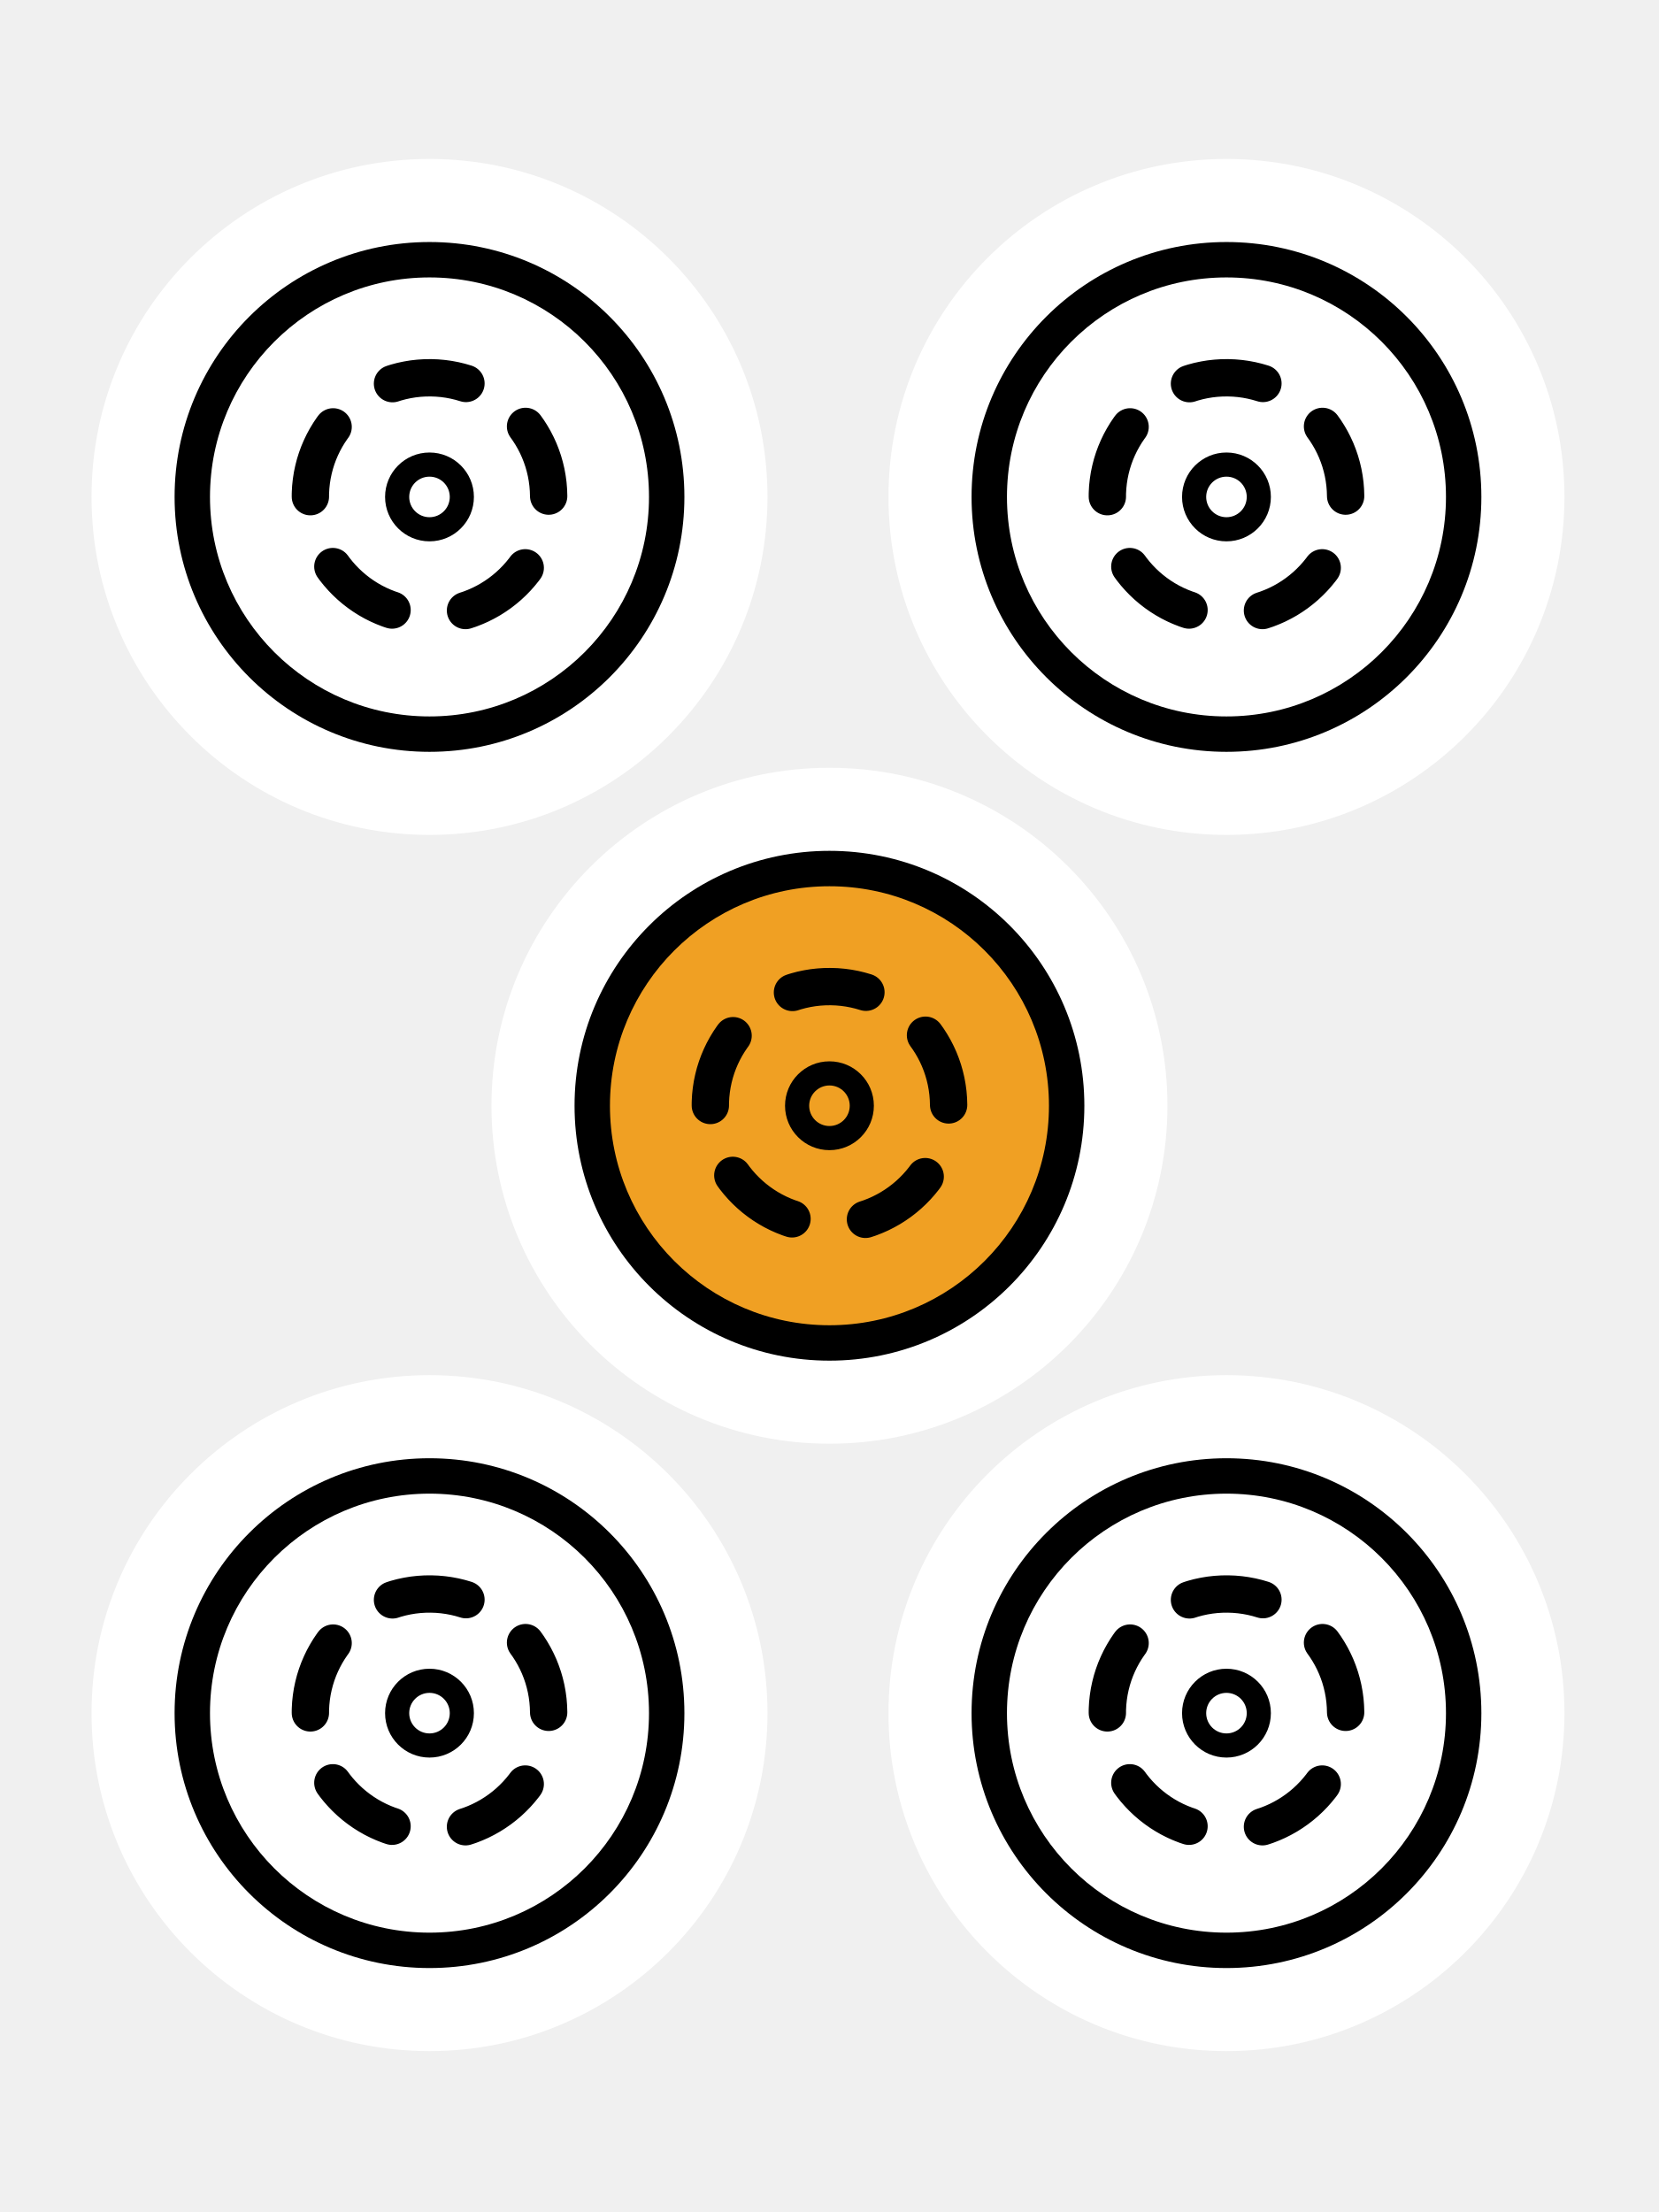
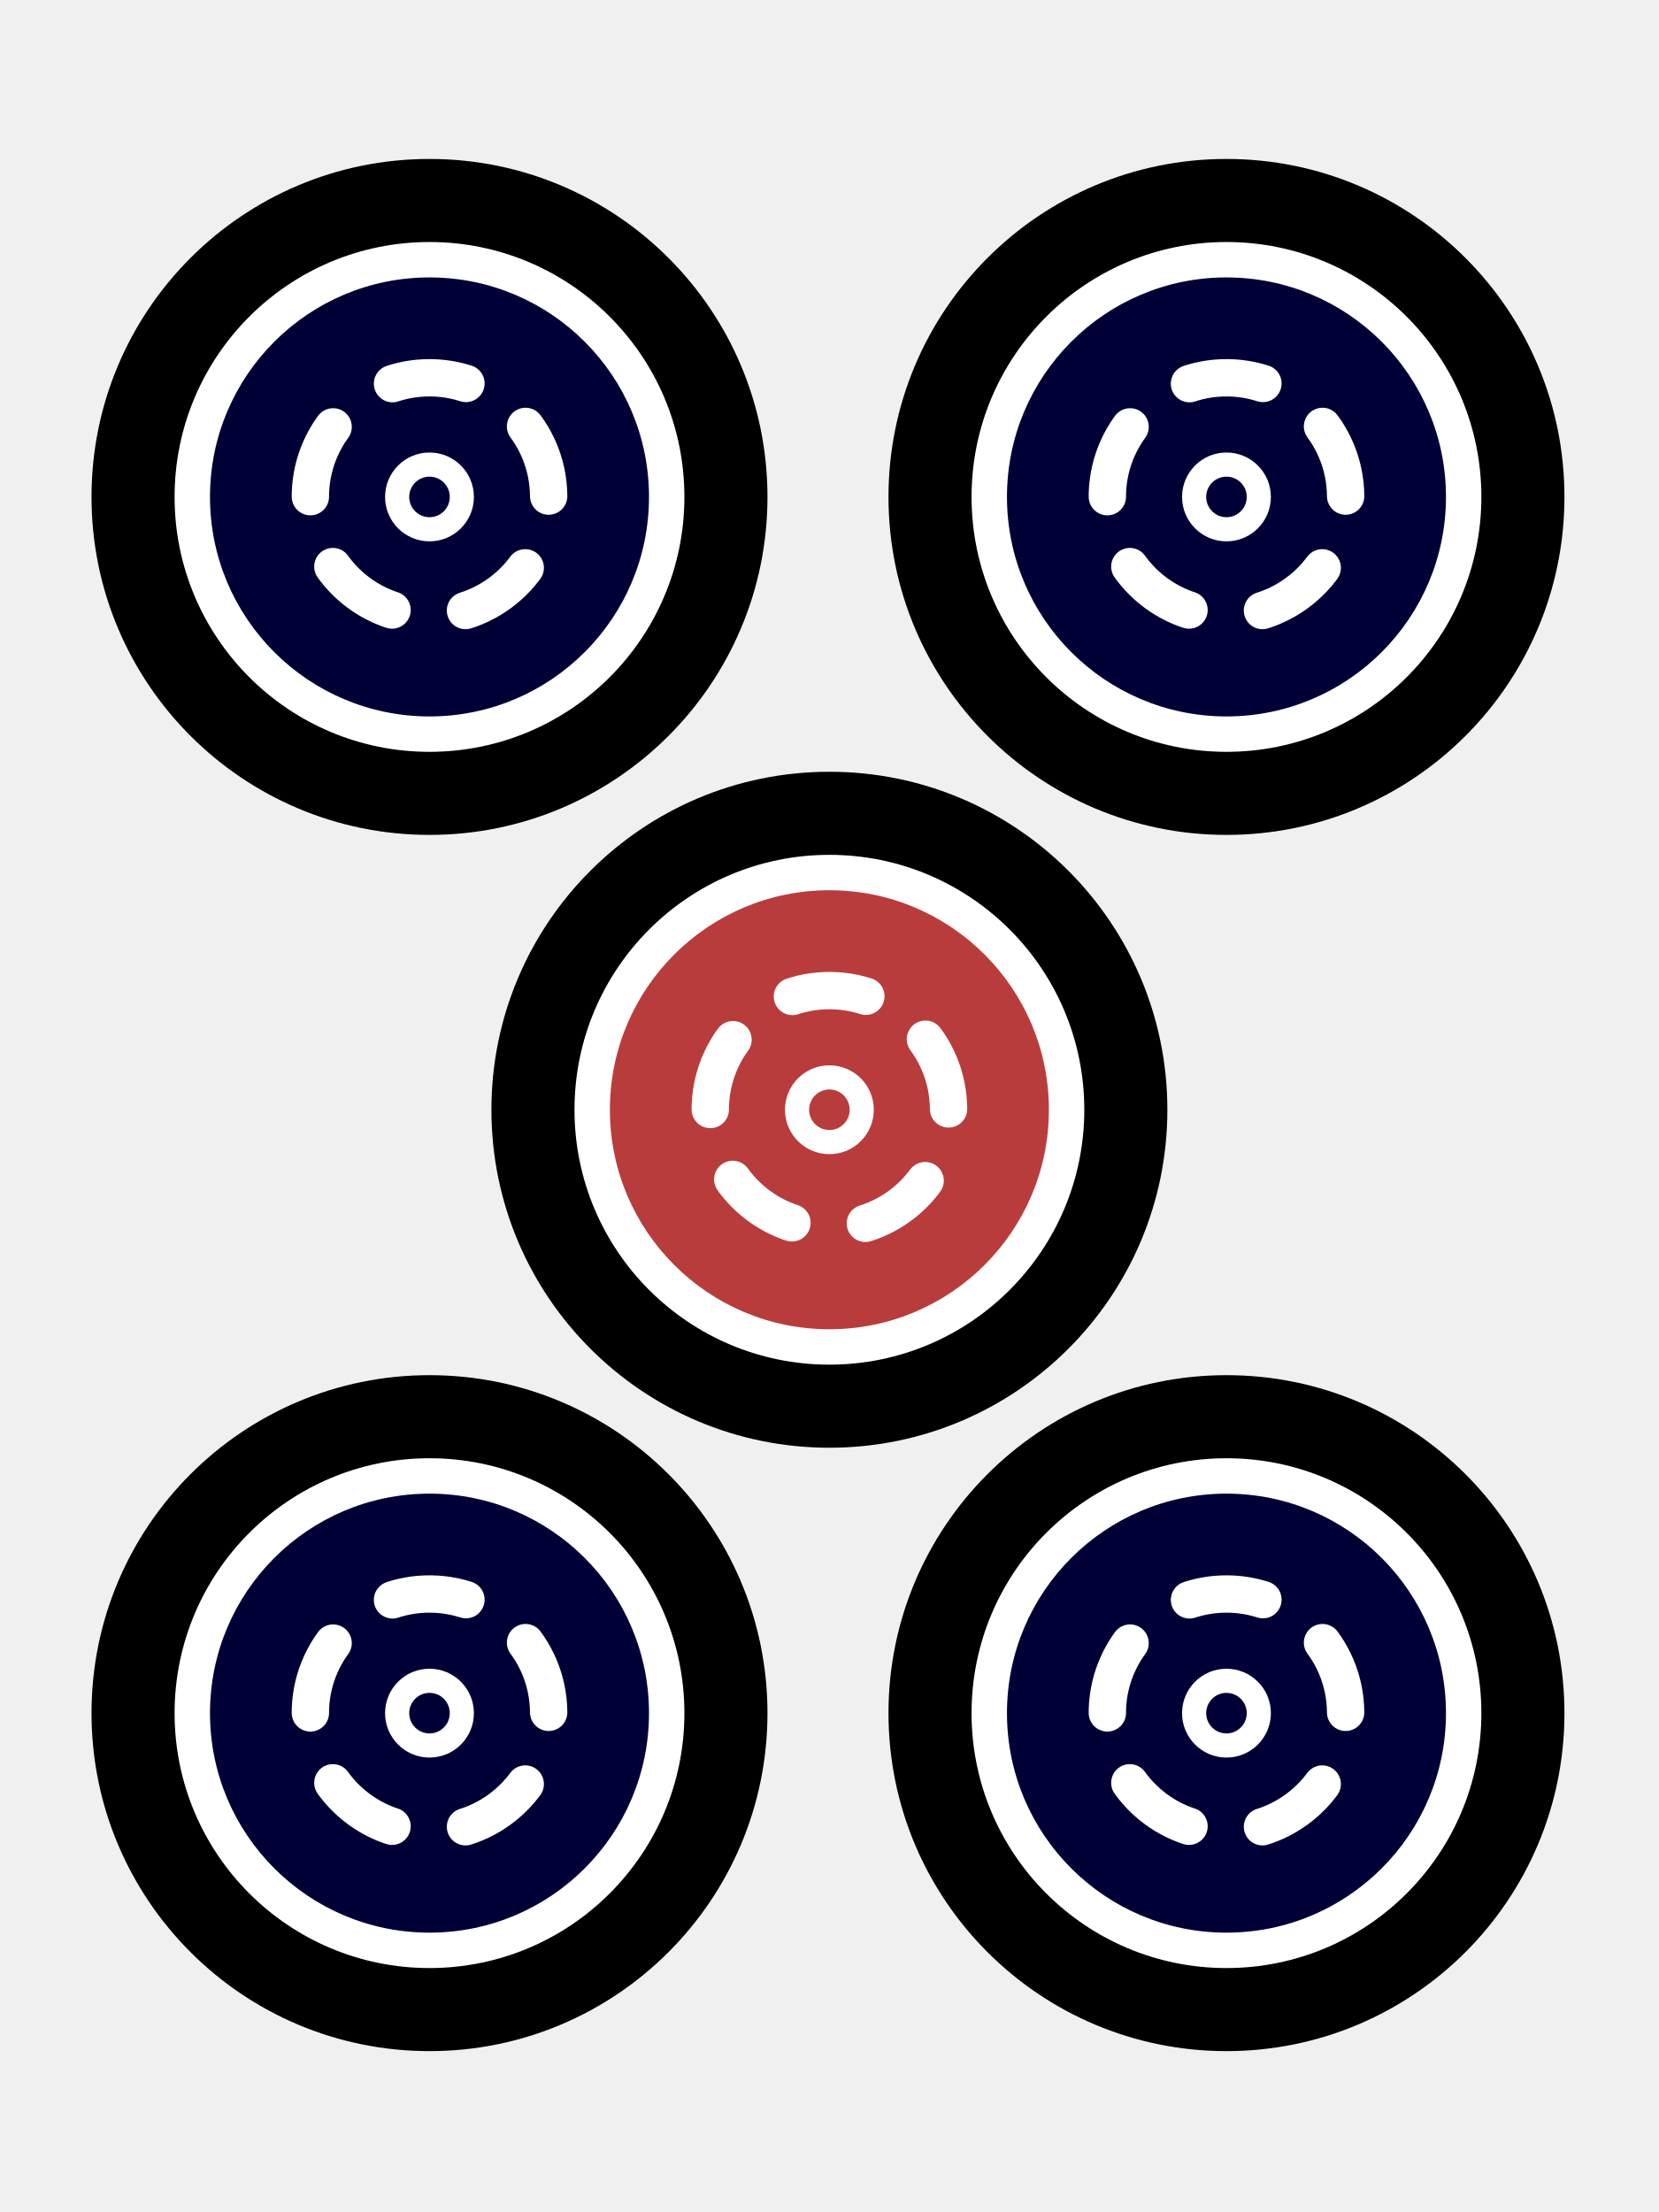
<svg xmlns="http://www.w3.org/2000/svg" xmlns:ns1="http://www.openswatchbook.org/uri/2009/osb" width="300" height="400" viewBox="0 0 300 400" id="svg2" version="1.1">
  <defs id="defs4">
    <linearGradient id="linearGradient10055" ns1:paint="solid">
      <stop style="stop-color:#000000;stop-opacity:1;" offset="0" id="stop10057" />
    </linearGradient>
    <marker orient="auto" refY="0" refX="0" id="Arrow1Lstart" style="overflow:visible">
      <path id="path4978" d="M 0,0 5,-5 -12.5,0 5,5 0,0 Z" style="fill:#000000;fill-opacity:1;fill-rule:evenodd;stroke:#ff5c00;stroke-width:1pt;stroke-opacity:1" transform="matrix(0.8,0,0,0.8,10,0)" />
    </marker>
    <clipPath clipPathUnits="userSpaceOnUse" id="clipPath4243">
      <circle style="opacity:1;fill:#000000;fill-opacity:0.297;fill-rule:nonzero;stroke:#000000;stroke-width:19.133;stroke-linecap:butt;stroke-linejoin:round;stroke-miterlimit:4;stroke-dasharray:none;stroke-dashoffset:0;stroke-opacity:1" id="circle4245" cx="-264.66" cy="-198.207" r="293.954" />
    </clipPath>
    <clipPath clipPathUnits="userSpaceOnUse" id="clipPath7847">
      <ellipse style="opacity:1;fill:#822600;fill-opacity:1;fill-rule:nonzero;stroke:none;stroke-width:12;stroke-linecap:round;stroke-linejoin:round;stroke-miterlimit:4;stroke-dasharray:none;stroke-dashoffset:0;stroke-opacity:1" id="ellipse7849" cx="394" cy="552.362" rx="349.495" ry="216" />
    </clipPath>
    <clipPath clipPathUnits="userSpaceOnUse" id="clipPath4243-1">
      <circle style="opacity:1;fill:#000000;fill-opacity:0.297;fill-rule:nonzero;stroke:#000000;stroke-width:19.133;stroke-linecap:butt;stroke-linejoin:round;stroke-miterlimit:4;stroke-dasharray:none;stroke-dashoffset:0;stroke-opacity:1" id="circle4245-4" cx="-264.66" cy="-198.207" r="293.954" />
    </clipPath>
    <clipPath clipPathUnits="userSpaceOnUse" id="clipPath7876">
      <circle style="opacity:1;fill:#000000;fill-opacity:0.297;fill-rule:nonzero;stroke:#000000;stroke-width:19.133;stroke-linecap:butt;stroke-linejoin:round;stroke-miterlimit:4;stroke-dasharray:none;stroke-dashoffset:0;stroke-opacity:1" id="circle7878" cx="-264.66" cy="-198.207" r="293.954" />
    </clipPath>
    <clipPath clipPathUnits="userSpaceOnUse" id="clipPath14693">
      <rect style="opacity:1;fill:#a53c3c;fill-opacity:1;fill-rule:nonzero;stroke:none;stroke-width:8;stroke-linecap:round;stroke-linejoin:round;stroke-miterlimit:4;stroke-dasharray:none;stroke-dashoffset:0;stroke-opacity:1" id="rect14695" width="131.784" height="168.821" x="-332.596" y="383.498" rx="1.255" ry="3.751" transform="matrix(0.9993908,-0.03489951,0.03489951,0.9993908,0,0)" />
    </clipPath>
    <clipPath clipPathUnits="userSpaceOnUse" id="clipPath14952">
      <ellipse style="opacity:1;fill:#a53c3c;fill-opacity:1;fill-rule:nonzero;stroke:none;stroke-width:7;stroke-linecap:round;stroke-linejoin:round;stroke-miterlimit:4;stroke-dasharray:none;stroke-dashoffset:0;stroke-opacity:1" id="ellipse14954" cx="-271.344" cy="647.256" rx="69.057" ry="116.911" transform="matrix(0.9993908,-0.03489951,0.03489951,0.9993908,0,0)" />
    </clipPath>
    <pattern y="0" x="0" height="6" width="6" patternUnits="userSpaceOnUse" id="EMFhbasepattern" />
  </defs>
  <g id="layer1" transform="translate(0,-652.3622)">
-     <g id="g4405" transform="matrix(1.022735,0,0,1.022735,288.325,245.6961)">
-       <circle r="59.759" cy="485.489" cx="-205.976" id="circle4407" style="opacity:1;fill:#ffffff;fill-opacity:1;fill-rule:nonzero;stroke:none;stroke-width:8;stroke-linecap:round;stroke-linejoin:round;stroke-miterlimit:4;stroke-dasharray:none;stroke-dashoffset:0;stroke-opacity:1" />
-       <circle r="45.07" cy="485.489" cx="-205.976" id="circle4409" style="opacity:1;fill:#000000;fill-opacity:1;fill-rule:nonzero;stroke:none;stroke-width:8;stroke-linecap:round;stroke-linejoin:round;stroke-miterlimit:4;stroke-dasharray:none;stroke-dashoffset:0;stroke-opacity:1" />
-       <circle r="38.811" cy="485.489" cx="-205.976" id="circle4411" style="opacity:1;fill:#ffffff;fill-opacity:1;fill-rule:nonzero;stroke:none;stroke-width:8;stroke-linecap:round;stroke-linejoin:round;stroke-miterlimit:4;stroke-dasharray:none;stroke-dashoffset:0;stroke-opacity:1" />
-       <path style="opacity:1;fill:none;fill-opacity:0.297;fill-rule:nonzero;stroke:#000000;stroke-width:6.6;stroke-linecap:round;stroke-linejoin:round;stroke-miterlimit:4;stroke-dasharray:13.201, 13.201;stroke-dashoffset:0;stroke-opacity:1" id="path4413" d="m -188.246,-484.058 a 21.069,21.069 0 0 1 -20.673,21.065 21.069,21.069 0 0 1 -21.45,-20.273 21.069,21.069 0 0 1 19.866,-21.827 21.069,21.069 0 0 1 22.197,19.452" transform="matrix(0.9999763,-0.00689127,-0.00689127,-0.9999763,0,0)" />
-       <circle r="7.853" cy="485.489" cx="-205.976" id="circle4415" style="opacity:1;fill:#000000;fill-opacity:1;fill-rule:nonzero;stroke:none;stroke-width:8;stroke-linecap:round;stroke-linejoin:round;stroke-miterlimit:4;stroke-dasharray:none;stroke-dashoffset:0;stroke-opacity:1" />
-       <circle r="3.586" cy="485.489" cx="-205.976" id="circle4417" style="opacity:1;fill:#ffffff;fill-opacity:1;fill-rule:nonzero;stroke:none;stroke-width:8;stroke-linecap:round;stroke-linejoin:round;stroke-miterlimit:4;stroke-dasharray:none;stroke-dashoffset:0;stroke-opacity:1" />
-     </g>
-     <g transform="matrix(1.022735,0,0,1.022735,432.4431,245.6961)" id="g4419">
-       <circle style="opacity:1;fill:#ffffff;fill-opacity:1;fill-rule:nonzero;stroke:none;stroke-width:8;stroke-linecap:round;stroke-linejoin:round;stroke-miterlimit:4;stroke-dasharray:none;stroke-dashoffset:0;stroke-opacity:1" id="circle4421" cx="-205.976" cy="485.489" r="59.759" />
-       <circle style="opacity:1;fill:#000000;fill-opacity:1;fill-rule:nonzero;stroke:none;stroke-width:8;stroke-linecap:round;stroke-linejoin:round;stroke-miterlimit:4;stroke-dasharray:none;stroke-dashoffset:0;stroke-opacity:1" id="circle4423" cx="-205.976" cy="485.489" r="45.07" />
-       <circle style="opacity:1;fill:#ffffff;fill-opacity:1;fill-rule:nonzero;stroke:none;stroke-width:8;stroke-linecap:round;stroke-linejoin:round;stroke-miterlimit:4;stroke-dasharray:none;stroke-dashoffset:0;stroke-opacity:1" id="circle4425" cx="-205.976" cy="485.489" r="38.811" />
-       <path transform="matrix(0.9999763,-0.00689127,-0.00689127,-0.9999763,0,0)" d="m -188.246,-484.058 a 21.069,21.069 0 0 1 -20.673,21.065 21.069,21.069 0 0 1 -21.45,-20.273 21.069,21.069 0 0 1 19.866,-21.827 21.069,21.069 0 0 1 22.197,19.452" id="path4427" style="opacity:1;fill:none;fill-opacity:0.297;fill-rule:nonzero;stroke:#000000;stroke-width:6.6;stroke-linecap:round;stroke-linejoin:round;stroke-miterlimit:4;stroke-dasharray:13.201, 13.201;stroke-dashoffset:0;stroke-opacity:1" />
-       <circle style="opacity:1;fill:#000000;fill-opacity:1;fill-rule:nonzero;stroke:none;stroke-width:8;stroke-linecap:round;stroke-linejoin:round;stroke-miterlimit:4;stroke-dasharray:none;stroke-dashoffset:0;stroke-opacity:1" id="circle4429" cx="-205.976" cy="485.489" r="7.853" />
-       <circle style="opacity:1;fill:#ffffff;fill-opacity:1;fill-rule:nonzero;stroke:none;stroke-width:8;stroke-linecap:round;stroke-linejoin:round;stroke-miterlimit:4;stroke-dasharray:none;stroke-dashoffset:0;stroke-opacity:1" id="circle4431" cx="-205.976" cy="485.489" r="3.586" />
-     </g>
-     <g id="g4433" transform="matrix(1.022735,0,0,1.022735,432.4431,465.6271)">
-       <circle r="59.759" cy="485.489" cx="-205.976" id="circle4435" style="opacity:1;fill:#ffffff;fill-opacity:1;fill-rule:nonzero;stroke:none;stroke-width:8;stroke-linecap:round;stroke-linejoin:round;stroke-miterlimit:4;stroke-dasharray:none;stroke-dashoffset:0;stroke-opacity:1" />
-       <circle r="45.07" cy="485.489" cx="-205.976" id="circle4437" style="opacity:1;fill:#000000;fill-opacity:1;fill-rule:nonzero;stroke:none;stroke-width:8;stroke-linecap:round;stroke-linejoin:round;stroke-miterlimit:4;stroke-dasharray:none;stroke-dashoffset:0;stroke-opacity:1" />
-       <circle r="38.811" cy="485.489" cx="-205.976" id="circle4439" style="opacity:1;fill:#ffffff;fill-opacity:1;fill-rule:nonzero;stroke:none;stroke-width:8;stroke-linecap:round;stroke-linejoin:round;stroke-miterlimit:4;stroke-dasharray:none;stroke-dashoffset:0;stroke-opacity:1" />
-       <path style="opacity:1;fill:none;fill-opacity:0.297;fill-rule:nonzero;stroke:#000000;stroke-width:6.6;stroke-linecap:round;stroke-linejoin:round;stroke-miterlimit:4;stroke-dasharray:13.201, 13.201;stroke-dashoffset:0;stroke-opacity:1" id="path4441" d="m -188.246,-484.058 a 21.069,21.069 0 0 1 -20.673,21.065 21.069,21.069 0 0 1 -21.45,-20.273 21.069,21.069 0 0 1 19.866,-21.827 21.069,21.069 0 0 1 22.197,19.452" transform="matrix(0.9999763,-0.00689127,-0.00689127,-0.9999763,0,0)" />
-       <circle r="7.853" cy="485.489" cx="-205.976" id="circle4443" style="opacity:1;fill:#000000;fill-opacity:1;fill-rule:nonzero;stroke:none;stroke-width:8;stroke-linecap:round;stroke-linejoin:round;stroke-miterlimit:4;stroke-dasharray:none;stroke-dashoffset:0;stroke-opacity:1" />
-       <circle r="3.586" cy="485.489" cx="-205.976" id="circle4445" style="opacity:1;fill:#ffffff;fill-opacity:1;fill-rule:nonzero;stroke:none;stroke-width:8;stroke-linecap:round;stroke-linejoin:round;stroke-miterlimit:4;stroke-dasharray:none;stroke-dashoffset:0;stroke-opacity:1" />
-     </g>
-     <g transform="matrix(1.022735,0,0,1.022735,288.325,465.6271)" id="g4447">
-       <circle style="opacity:1;fill:#ffffff;fill-opacity:1;fill-rule:nonzero;stroke:none;stroke-width:8;stroke-linecap:round;stroke-linejoin:round;stroke-miterlimit:4;stroke-dasharray:none;stroke-dashoffset:0;stroke-opacity:1" id="circle4449" cx="-205.976" cy="485.489" r="59.759" />
-       <circle style="opacity:1;fill:#000000;fill-opacity:1;fill-rule:nonzero;stroke:none;stroke-width:8;stroke-linecap:round;stroke-linejoin:round;stroke-miterlimit:4;stroke-dasharray:none;stroke-dashoffset:0;stroke-opacity:1" id="circle4451" cx="-205.976" cy="485.489" r="45.07" />
-       <circle style="opacity:1;fill:#ffffff;fill-opacity:1;fill-rule:nonzero;stroke:none;stroke-width:8;stroke-linecap:round;stroke-linejoin:round;stroke-miterlimit:4;stroke-dasharray:none;stroke-dashoffset:0;stroke-opacity:1" id="circle4453" cx="-205.976" cy="485.489" r="38.811" />
-       <path transform="matrix(0.9999763,-0.00689127,-0.00689127,-0.9999763,0,0)" d="m -188.246,-484.058 a 21.069,21.069 0 0 1 -20.673,21.065 21.069,21.069 0 0 1 -21.45,-20.273 21.069,21.069 0 0 1 19.866,-21.827 21.069,21.069 0 0 1 22.197,19.452" id="path4455" style="opacity:1;fill:none;fill-opacity:0.297;fill-rule:nonzero;stroke:#000000;stroke-width:6.6;stroke-linecap:round;stroke-linejoin:round;stroke-miterlimit:4;stroke-dasharray:13.201, 13.201;stroke-dashoffset:0;stroke-opacity:1" />
-       <circle style="opacity:1;fill:#000000;fill-opacity:1;fill-rule:nonzero;stroke:none;stroke-width:8;stroke-linecap:round;stroke-linejoin:round;stroke-miterlimit:4;stroke-dasharray:none;stroke-dashoffset:0;stroke-opacity:1" id="circle4457" cx="-205.976" cy="485.489" r="7.853" />
-       <circle style="opacity:1;fill:#ffffff;fill-opacity:1;fill-rule:nonzero;stroke:none;stroke-width:8;stroke-linecap:round;stroke-linejoin:round;stroke-miterlimit:4;stroke-dasharray:none;stroke-dashoffset:0;stroke-opacity:1" id="circle4459" cx="-205.976" cy="485.489" r="3.586" />
-     </g>
-     <g transform="matrix(1.022735,0,0,1.022735,360.6507,355.7889)" id="g4232">
-       <circle style="opacity:1;fill:#ffffff;fill-opacity:1;fill-rule:nonzero;stroke:none;stroke-width:8;stroke-linecap:round;stroke-linejoin:round;stroke-miterlimit:4;stroke-dasharray:none;stroke-dashoffset:0;stroke-opacity:1" id="circle4234" cx="-205.976" cy="485.489" r="59.759" />
-       <circle style="opacity:1;fill:#000000;fill-opacity:1;fill-rule:nonzero;stroke:none;stroke-width:8;stroke-linecap:round;stroke-linejoin:round;stroke-miterlimit:4;stroke-dasharray:none;stroke-dashoffset:0;stroke-opacity:1" id="circle4236" cx="-205.976" cy="485.489" r="45.07" />
-       <circle style="opacity:1;fill:#f0a023;fill-opacity:1;fill-rule:nonzero;stroke:none;stroke-width:8;stroke-linecap:round;stroke-linejoin:round;stroke-miterlimit:4;stroke-dasharray:none;stroke-dashoffset:0;stroke-opacity:1" id="circle4238" cx="-205.976" cy="485.489" r="38.811" />
-       <path transform="matrix(0.9999763,-0.00689127,-0.00689127,-0.9999763,0,0)" d="m -188.246,-484.058 a 21.069,21.069 0 0 1 -20.673,21.065 21.069,21.069 0 0 1 -21.45,-20.273 21.069,21.069 0 0 1 19.866,-21.827 21.069,21.069 0 0 1 22.197,19.452" id="path4240" style="opacity:1;fill:none;fill-opacity:0.297;fill-rule:nonzero;stroke:#000000;stroke-width:6.6;stroke-linecap:round;stroke-linejoin:round;stroke-miterlimit:4;stroke-dasharray:13.201, 13.201;stroke-dashoffset:0;stroke-opacity:1" />
-       <circle style="opacity:1;fill:#000000;fill-opacity:1;fill-rule:nonzero;stroke:none;stroke-width:8;stroke-linecap:round;stroke-linejoin:round;stroke-miterlimit:4;stroke-dasharray:none;stroke-dashoffset:0;stroke-opacity:1" id="circle4242" cx="-205.976" cy="485.489" r="7.853" />
-       <circle style="opacity:1;fill:#f0a023;fill-opacity:1;fill-rule:nonzero;stroke:none;stroke-width:8;stroke-linecap:round;stroke-linejoin:round;stroke-miterlimit:4;stroke-dasharray:none;stroke-dashoffset:0;stroke-opacity:1" id="circle4244" cx="-205.976" cy="485.489" r="3.586" />
+     <g id="g7942" transform="translate(4.6993944e-7,0.67748)">
+       <g id="g7728" transform="matrix(1.022735,0,0,1.022735,288.325,245.0186)">
+         <circle r="59.759" cy="485.489" cx="-205.976" id="circle7730" style="opacity:1;fill:#000000;fill-opacity:1;fill-rule:nonzero;stroke:none;stroke-width:8;stroke-linecap:round;stroke-linejoin:round;stroke-miterlimit:4;stroke-dasharray:none;stroke-dashoffset:0;stroke-opacity:1" />
+         <circle r="45.07" cy="485.489" cx="-205.976" id="circle7732" style="opacity:1;fill:#ffffff;fill-opacity:1;fill-rule:nonzero;stroke:none;stroke-width:8;stroke-linecap:round;stroke-linejoin:round;stroke-miterlimit:4;stroke-dasharray:none;stroke-dashoffset:0;stroke-opacity:1" />
+         <circle r="38.811" cy="485.489" cx="-205.976" id="circle7734" style="opacity:1;fill:#000037;fill-opacity:1;fill-rule:nonzero;stroke:none;stroke-width:8;stroke-linecap:round;stroke-linejoin:round;stroke-miterlimit:4;stroke-dasharray:none;stroke-dashoffset:0;stroke-opacity:1" />
+         <path style="opacity:1;fill:none;fill-opacity:0.297;fill-rule:nonzero;stroke:#ffffff;stroke-width:6.6;stroke-linecap:round;stroke-linejoin:round;stroke-miterlimit:4;stroke-dasharray:13.201, 13.201;stroke-dashoffset:0;stroke-opacity:1" id="path7736" d="m -188.246,-484.058 a 21.069,21.069 0 0 1 -20.673,21.065 21.069,21.069 0 0 1 -21.45,-20.273 21.069,21.069 0 0 1 19.866,-21.827 21.069,21.069 0 0 1 22.197,19.452" transform="matrix(0.9999763,-0.00689127,-0.00689127,-0.9999763,0,0)" />
+         <circle r="7.853" cy="485.489" cx="-205.976" id="circle7738" style="opacity:1;fill:#ffffff;fill-opacity:1;fill-rule:nonzero;stroke:none;stroke-width:8;stroke-linecap:round;stroke-linejoin:round;stroke-miterlimit:4;stroke-dasharray:none;stroke-dashoffset:0;stroke-opacity:1" />
+         <circle r="3.586" cy="485.489" cx="-205.976" id="circle7740" style="opacity:1;fill:#000037;fill-opacity:1;fill-rule:nonzero;stroke:none;stroke-width:8;stroke-linecap:round;stroke-linejoin:round;stroke-miterlimit:4;stroke-dasharray:none;stroke-dashoffset:0;stroke-opacity:1" />
+       </g>
+       <g transform="matrix(1.022735,0,0,1.022735,432.4431,245.0186)" id="g7784">
+         <circle style="opacity:1;fill:#000000;fill-opacity:1;fill-rule:nonzero;stroke:none;stroke-width:8;stroke-linecap:round;stroke-linejoin:round;stroke-miterlimit:4;stroke-dasharray:none;stroke-dashoffset:0;stroke-opacity:1" id="circle7786" cx="-205.976" cy="485.489" r="59.759" />
+         <circle style="opacity:1;fill:#ffffff;fill-opacity:1;fill-rule:nonzero;stroke:none;stroke-width:8;stroke-linecap:round;stroke-linejoin:round;stroke-miterlimit:4;stroke-dasharray:none;stroke-dashoffset:0;stroke-opacity:1" id="circle7788" cx="-205.976" cy="485.489" r="45.07" />
+         <circle style="opacity:1;fill:#000037;fill-opacity:1;fill-rule:nonzero;stroke:none;stroke-width:8;stroke-linecap:round;stroke-linejoin:round;stroke-miterlimit:4;stroke-dasharray:none;stroke-dashoffset:0;stroke-opacity:1" id="circle7790" cx="-205.976" cy="485.489" r="38.811" />
+         <path transform="matrix(0.9999763,-0.00689127,-0.00689127,-0.9999763,0,0)" d="m -188.246,-484.058 a 21.069,21.069 0 0 1 -20.673,21.065 21.069,21.069 0 0 1 -21.45,-20.273 21.069,21.069 0 0 1 19.866,-21.827 21.069,21.069 0 0 1 22.197,19.452" id="path7792" style="opacity:1;fill:none;fill-opacity:0.297;fill-rule:nonzero;stroke:#ffffff;stroke-width:6.6;stroke-linecap:round;stroke-linejoin:round;stroke-miterlimit:4;stroke-dasharray:13.201, 13.201;stroke-dashoffset:0;stroke-opacity:1" />
+         <circle style="opacity:1;fill:#ffffff;fill-opacity:1;fill-rule:nonzero;stroke:none;stroke-width:8;stroke-linecap:round;stroke-linejoin:round;stroke-miterlimit:4;stroke-dasharray:none;stroke-dashoffset:0;stroke-opacity:1" id="circle7794" cx="-205.976" cy="485.489" r="7.853" />
+         <circle style="opacity:1;fill:#000037;fill-opacity:1;fill-rule:nonzero;stroke:none;stroke-width:8;stroke-linecap:round;stroke-linejoin:round;stroke-miterlimit:4;stroke-dasharray:none;stroke-dashoffset:0;stroke-opacity:1" id="circle7796" cx="-205.976" cy="485.489" r="3.586" />
+       </g>
+       <g transform="matrix(1.022735,0,0,1.022735,288.325,464.9497)" id="g7798">
+         <circle style="opacity:1;fill:#000000;fill-opacity:1;fill-rule:nonzero;stroke:none;stroke-width:8;stroke-linecap:round;stroke-linejoin:round;stroke-miterlimit:4;stroke-dasharray:none;stroke-dashoffset:0;stroke-opacity:1" id="circle7800" cx="-205.976" cy="485.489" r="59.759" />
+         <circle style="opacity:1;fill:#ffffff;fill-opacity:1;fill-rule:nonzero;stroke:none;stroke-width:8;stroke-linecap:round;stroke-linejoin:round;stroke-miterlimit:4;stroke-dasharray:none;stroke-dashoffset:0;stroke-opacity:1" id="circle7802" cx="-205.976" cy="485.489" r="45.07" />
+         <circle style="opacity:1;fill:#000037;fill-opacity:1;fill-rule:nonzero;stroke:none;stroke-width:8;stroke-linecap:round;stroke-linejoin:round;stroke-miterlimit:4;stroke-dasharray:none;stroke-dashoffset:0;stroke-opacity:1" id="circle7804" cx="-205.976" cy="485.489" r="38.811" />
+         <path transform="matrix(0.9999763,-0.00689127,-0.00689127,-0.9999763,0,0)" d="m -188.246,-484.058 a 21.069,21.069 0 0 1 -20.673,21.065 21.069,21.069 0 0 1 -21.45,-20.273 21.069,21.069 0 0 1 19.866,-21.827 21.069,21.069 0 0 1 22.197,19.452" id="path7806" style="opacity:1;fill:none;fill-opacity:0.297;fill-rule:nonzero;stroke:#ffffff;stroke-width:6.6;stroke-linecap:round;stroke-linejoin:round;stroke-miterlimit:4;stroke-dasharray:13.201, 13.201;stroke-dashoffset:0;stroke-opacity:1" />
+         <circle style="opacity:1;fill:#ffffff;fill-opacity:1;fill-rule:nonzero;stroke:none;stroke-width:8;stroke-linecap:round;stroke-linejoin:round;stroke-miterlimit:4;stroke-dasharray:none;stroke-dashoffset:0;stroke-opacity:1" id="circle7808" cx="-205.976" cy="485.489" r="7.853" />
+         <circle style="opacity:1;fill:#000037;fill-opacity:1;fill-rule:nonzero;stroke:none;stroke-width:8;stroke-linecap:round;stroke-linejoin:round;stroke-miterlimit:4;stroke-dasharray:none;stroke-dashoffset:0;stroke-opacity:1" id="circle7810" cx="-205.976" cy="485.489" r="3.586" />
+       </g>
+       <g id="g7812" transform="matrix(1.022735,0,0,1.022735,432.4431,464.9497)">
+         <circle r="59.759" cy="485.489" cx="-205.976" id="circle7814" style="opacity:1;fill:#000000;fill-opacity:1;fill-rule:nonzero;stroke:none;stroke-width:8;stroke-linecap:round;stroke-linejoin:round;stroke-miterlimit:4;stroke-dasharray:none;stroke-dashoffset:0;stroke-opacity:1" />
+         <circle r="45.07" cy="485.489" cx="-205.976" id="circle7816" style="opacity:1;fill:#ffffff;fill-opacity:1;fill-rule:nonzero;stroke:none;stroke-width:8;stroke-linecap:round;stroke-linejoin:round;stroke-miterlimit:4;stroke-dasharray:none;stroke-dashoffset:0;stroke-opacity:1" />
+         <circle r="38.811" cy="485.489" cx="-205.976" id="circle7818" style="opacity:1;fill:#000037;fill-opacity:1;fill-rule:nonzero;stroke:none;stroke-width:8;stroke-linecap:round;stroke-linejoin:round;stroke-miterlimit:4;stroke-dasharray:none;stroke-dashoffset:0;stroke-opacity:1" />
+         <path style="opacity:1;fill:none;fill-opacity:0.297;fill-rule:nonzero;stroke:#ffffff;stroke-width:6.6;stroke-linecap:round;stroke-linejoin:round;stroke-miterlimit:4;stroke-dasharray:13.201, 13.201;stroke-dashoffset:0;stroke-opacity:1" id="path7820" d="m -188.246,-484.058 a 21.069,21.069 0 0 1 -20.673,21.065 21.069,21.069 0 0 1 -21.45,-20.273 21.069,21.069 0 0 1 19.866,-21.827 21.069,21.069 0 0 1 22.197,19.452" transform="matrix(0.9999763,-0.00689127,-0.00689127,-0.9999763,0,0)" />
+         <circle r="7.853" cy="485.489" cx="-205.976" id="circle7822" style="opacity:1;fill:#ffffff;fill-opacity:1;fill-rule:nonzero;stroke:none;stroke-width:8;stroke-linecap:round;stroke-linejoin:round;stroke-miterlimit:4;stroke-dasharray:none;stroke-dashoffset:0;stroke-opacity:1" />
+         <circle r="3.586" cy="485.489" cx="-205.976" id="circle7824" style="opacity:1;fill:#000037;fill-opacity:1;fill-rule:nonzero;stroke:none;stroke-width:8;stroke-linecap:round;stroke-linejoin:round;stroke-miterlimit:4;stroke-dasharray:none;stroke-dashoffset:0;stroke-opacity:1" />
+       </g>
+       <g transform="matrix(1.022735,0,0,1.022735,360.6396,355.8352)" id="g7826">
+         <circle style="opacity:1;fill:#000000;fill-opacity:1;fill-rule:nonzero;stroke:none;stroke-width:8;stroke-linecap:round;stroke-linejoin:round;stroke-miterlimit:4;stroke-dasharray:none;stroke-dashoffset:0;stroke-opacity:1" id="circle7828" cx="-205.976" cy="485.489" r="59.759" />
+         <circle style="opacity:1;fill:#ffffff;fill-opacity:1;fill-rule:nonzero;stroke:none;stroke-width:8;stroke-linecap:round;stroke-linejoin:round;stroke-miterlimit:4;stroke-dasharray:none;stroke-dashoffset:0;stroke-opacity:1" id="circle7830" cx="-205.976" cy="485.489" r="45.07" />
+         <circle style="opacity:1;fill:#b93c3c;fill-opacity:1;fill-rule:nonzero;stroke:none;stroke-width:8;stroke-linecap:round;stroke-linejoin:round;stroke-miterlimit:4;stroke-dasharray:none;stroke-dashoffset:0;stroke-opacity:1" id="circle7832" cx="-205.976" cy="485.489" r="38.811" />
+         <path transform="matrix(0.9999763,-0.00689127,-0.00689127,-0.9999763,0,0)" d="m -188.246,-484.058 a 21.069,21.069 0 0 1 -20.673,21.065 21.069,21.069 0 0 1 -21.45,-20.273 21.069,21.069 0 0 1 19.866,-21.827 21.069,21.069 0 0 1 22.197,19.452" id="path7834" style="opacity:1;fill:none;fill-opacity:0.297;fill-rule:nonzero;stroke:#ffffff;stroke-width:6.6;stroke-linecap:round;stroke-linejoin:round;stroke-miterlimit:4;stroke-dasharray:13.201, 13.201;stroke-dashoffset:0;stroke-opacity:1" />
+         <circle style="opacity:1;fill:#ffffff;fill-opacity:1;fill-rule:nonzero;stroke:none;stroke-width:8;stroke-linecap:round;stroke-linejoin:round;stroke-miterlimit:4;stroke-dasharray:none;stroke-dashoffset:0;stroke-opacity:1" id="circle7836" cx="-205.976" cy="485.489" r="7.853" />
+         <circle style="opacity:1;fill:#b93c3c;fill-opacity:1;fill-rule:nonzero;stroke:none;stroke-width:8;stroke-linecap:round;stroke-linejoin:round;stroke-miterlimit:4;stroke-dasharray:none;stroke-dashoffset:0;stroke-opacity:1" id="circle7838" cx="-205.976" cy="485.489" r="3.586" />
+       </g>
    </g>
  </g>
</svg>
